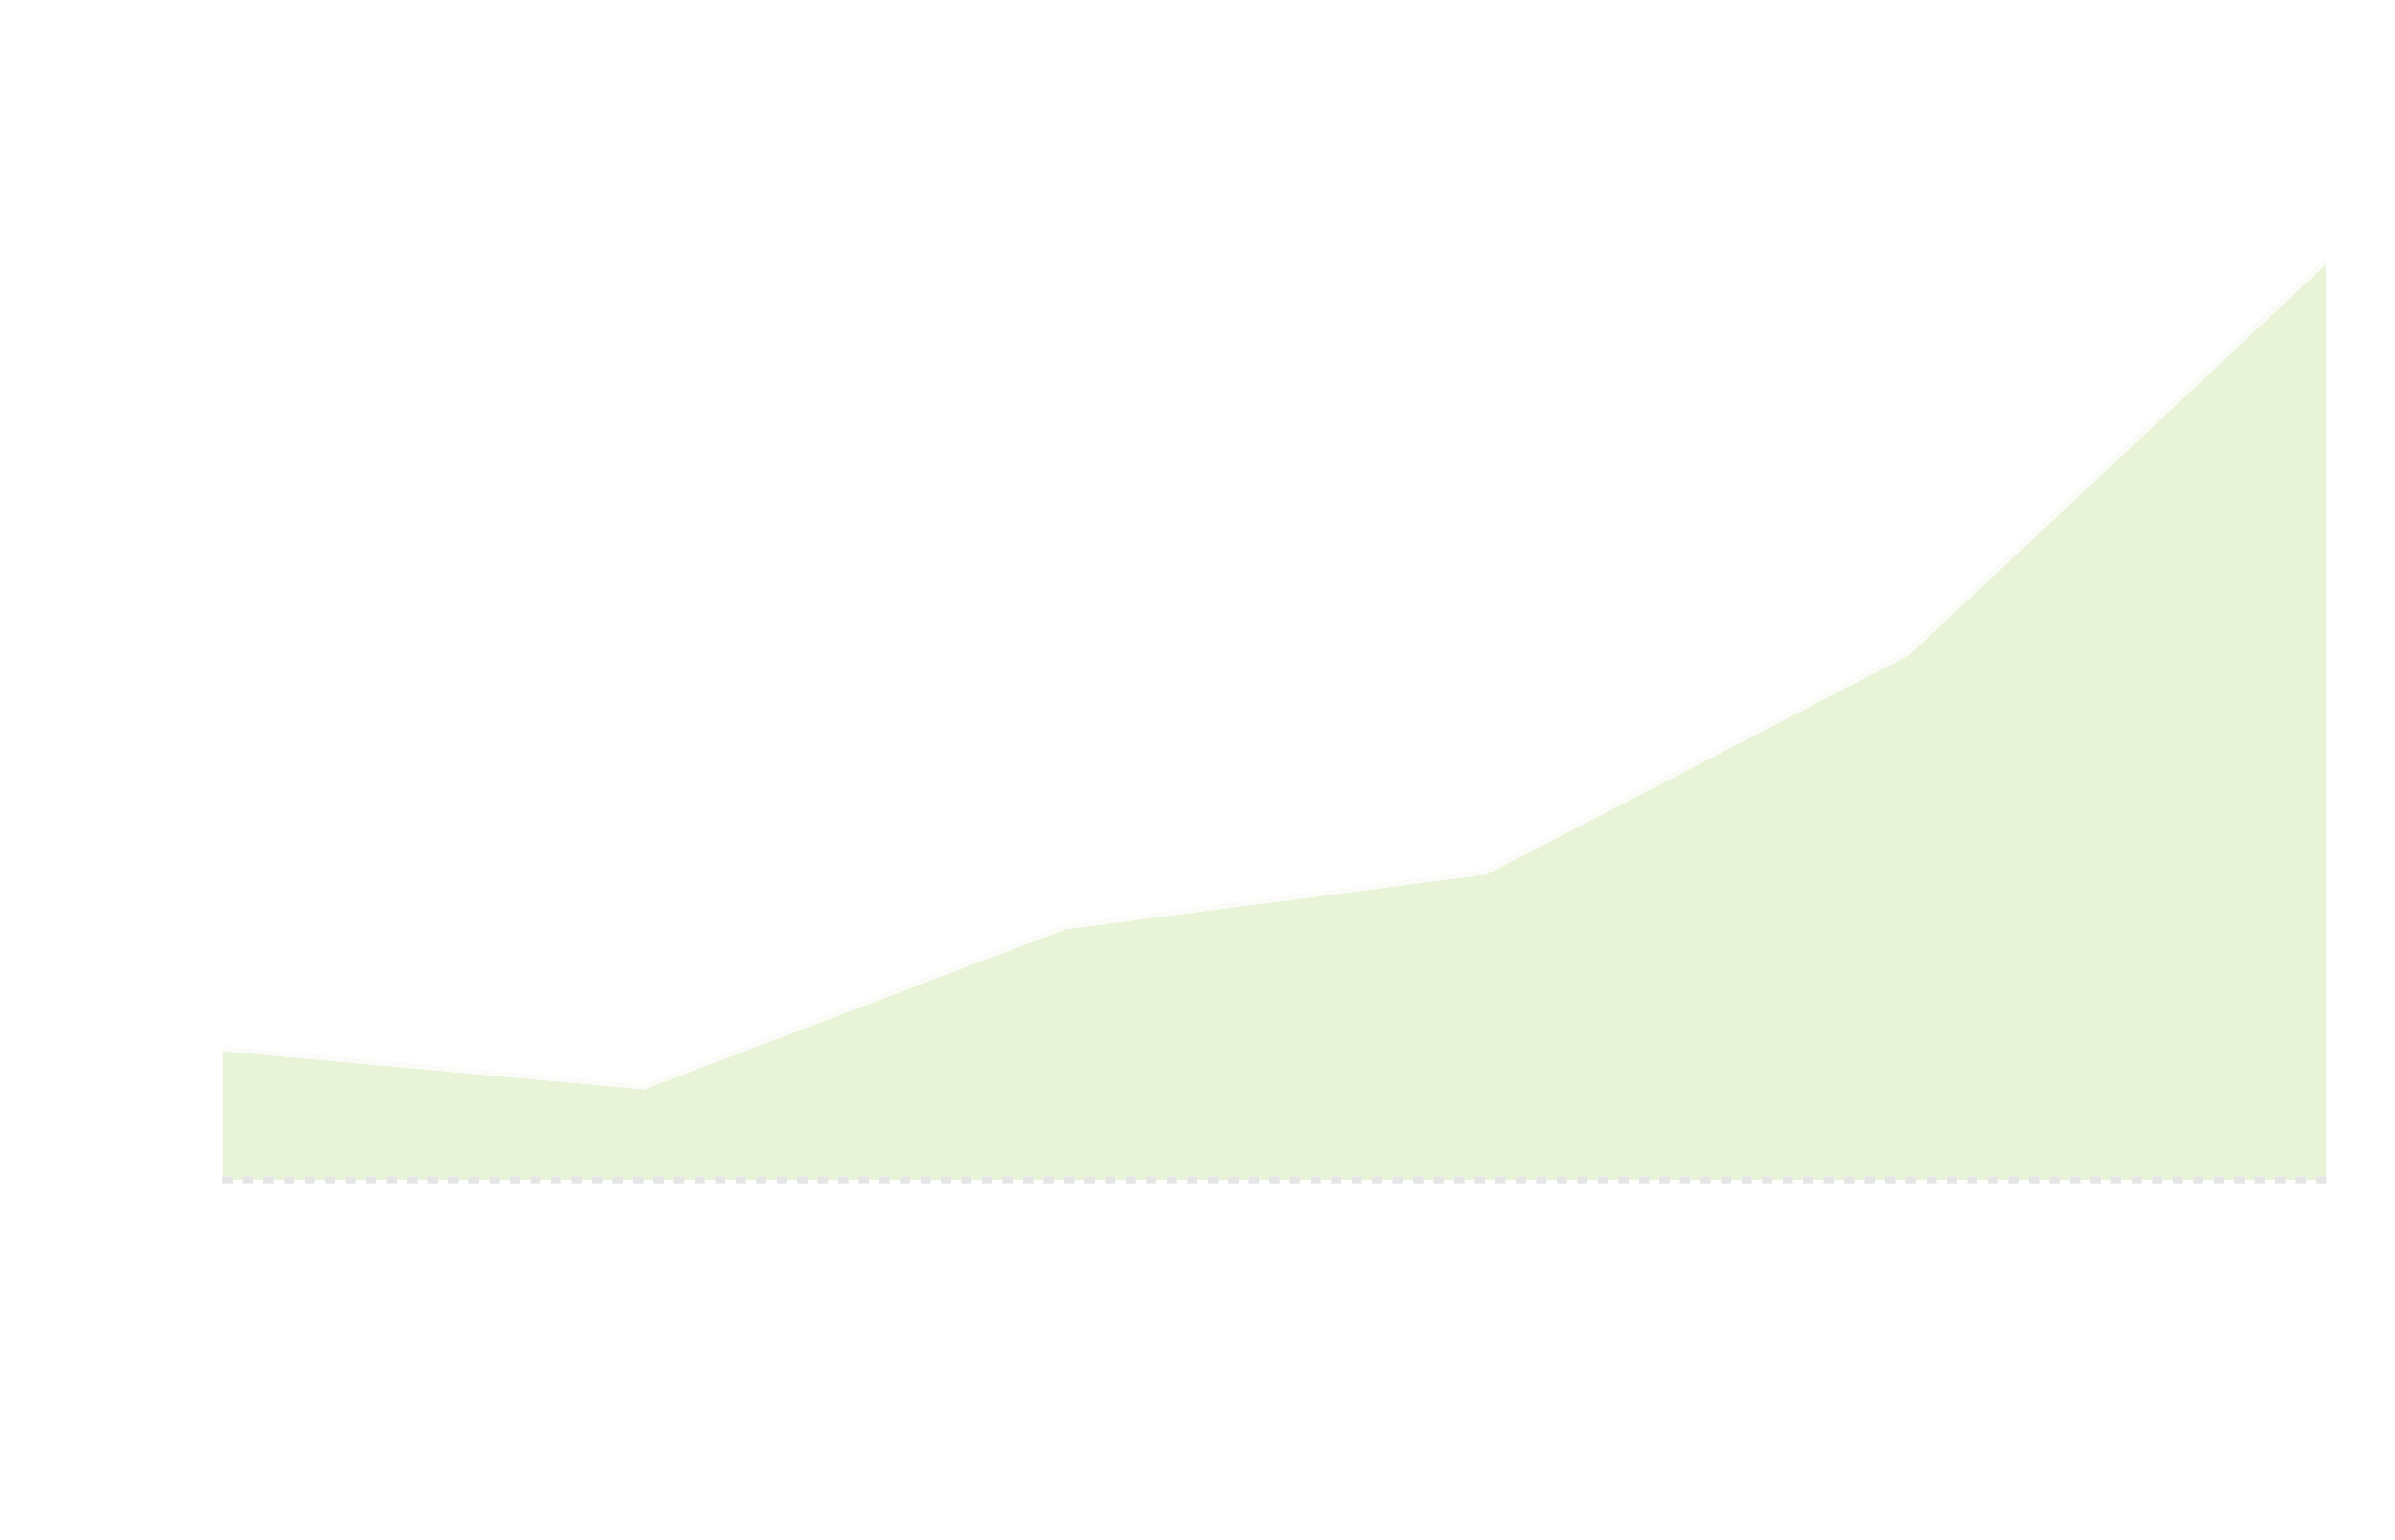
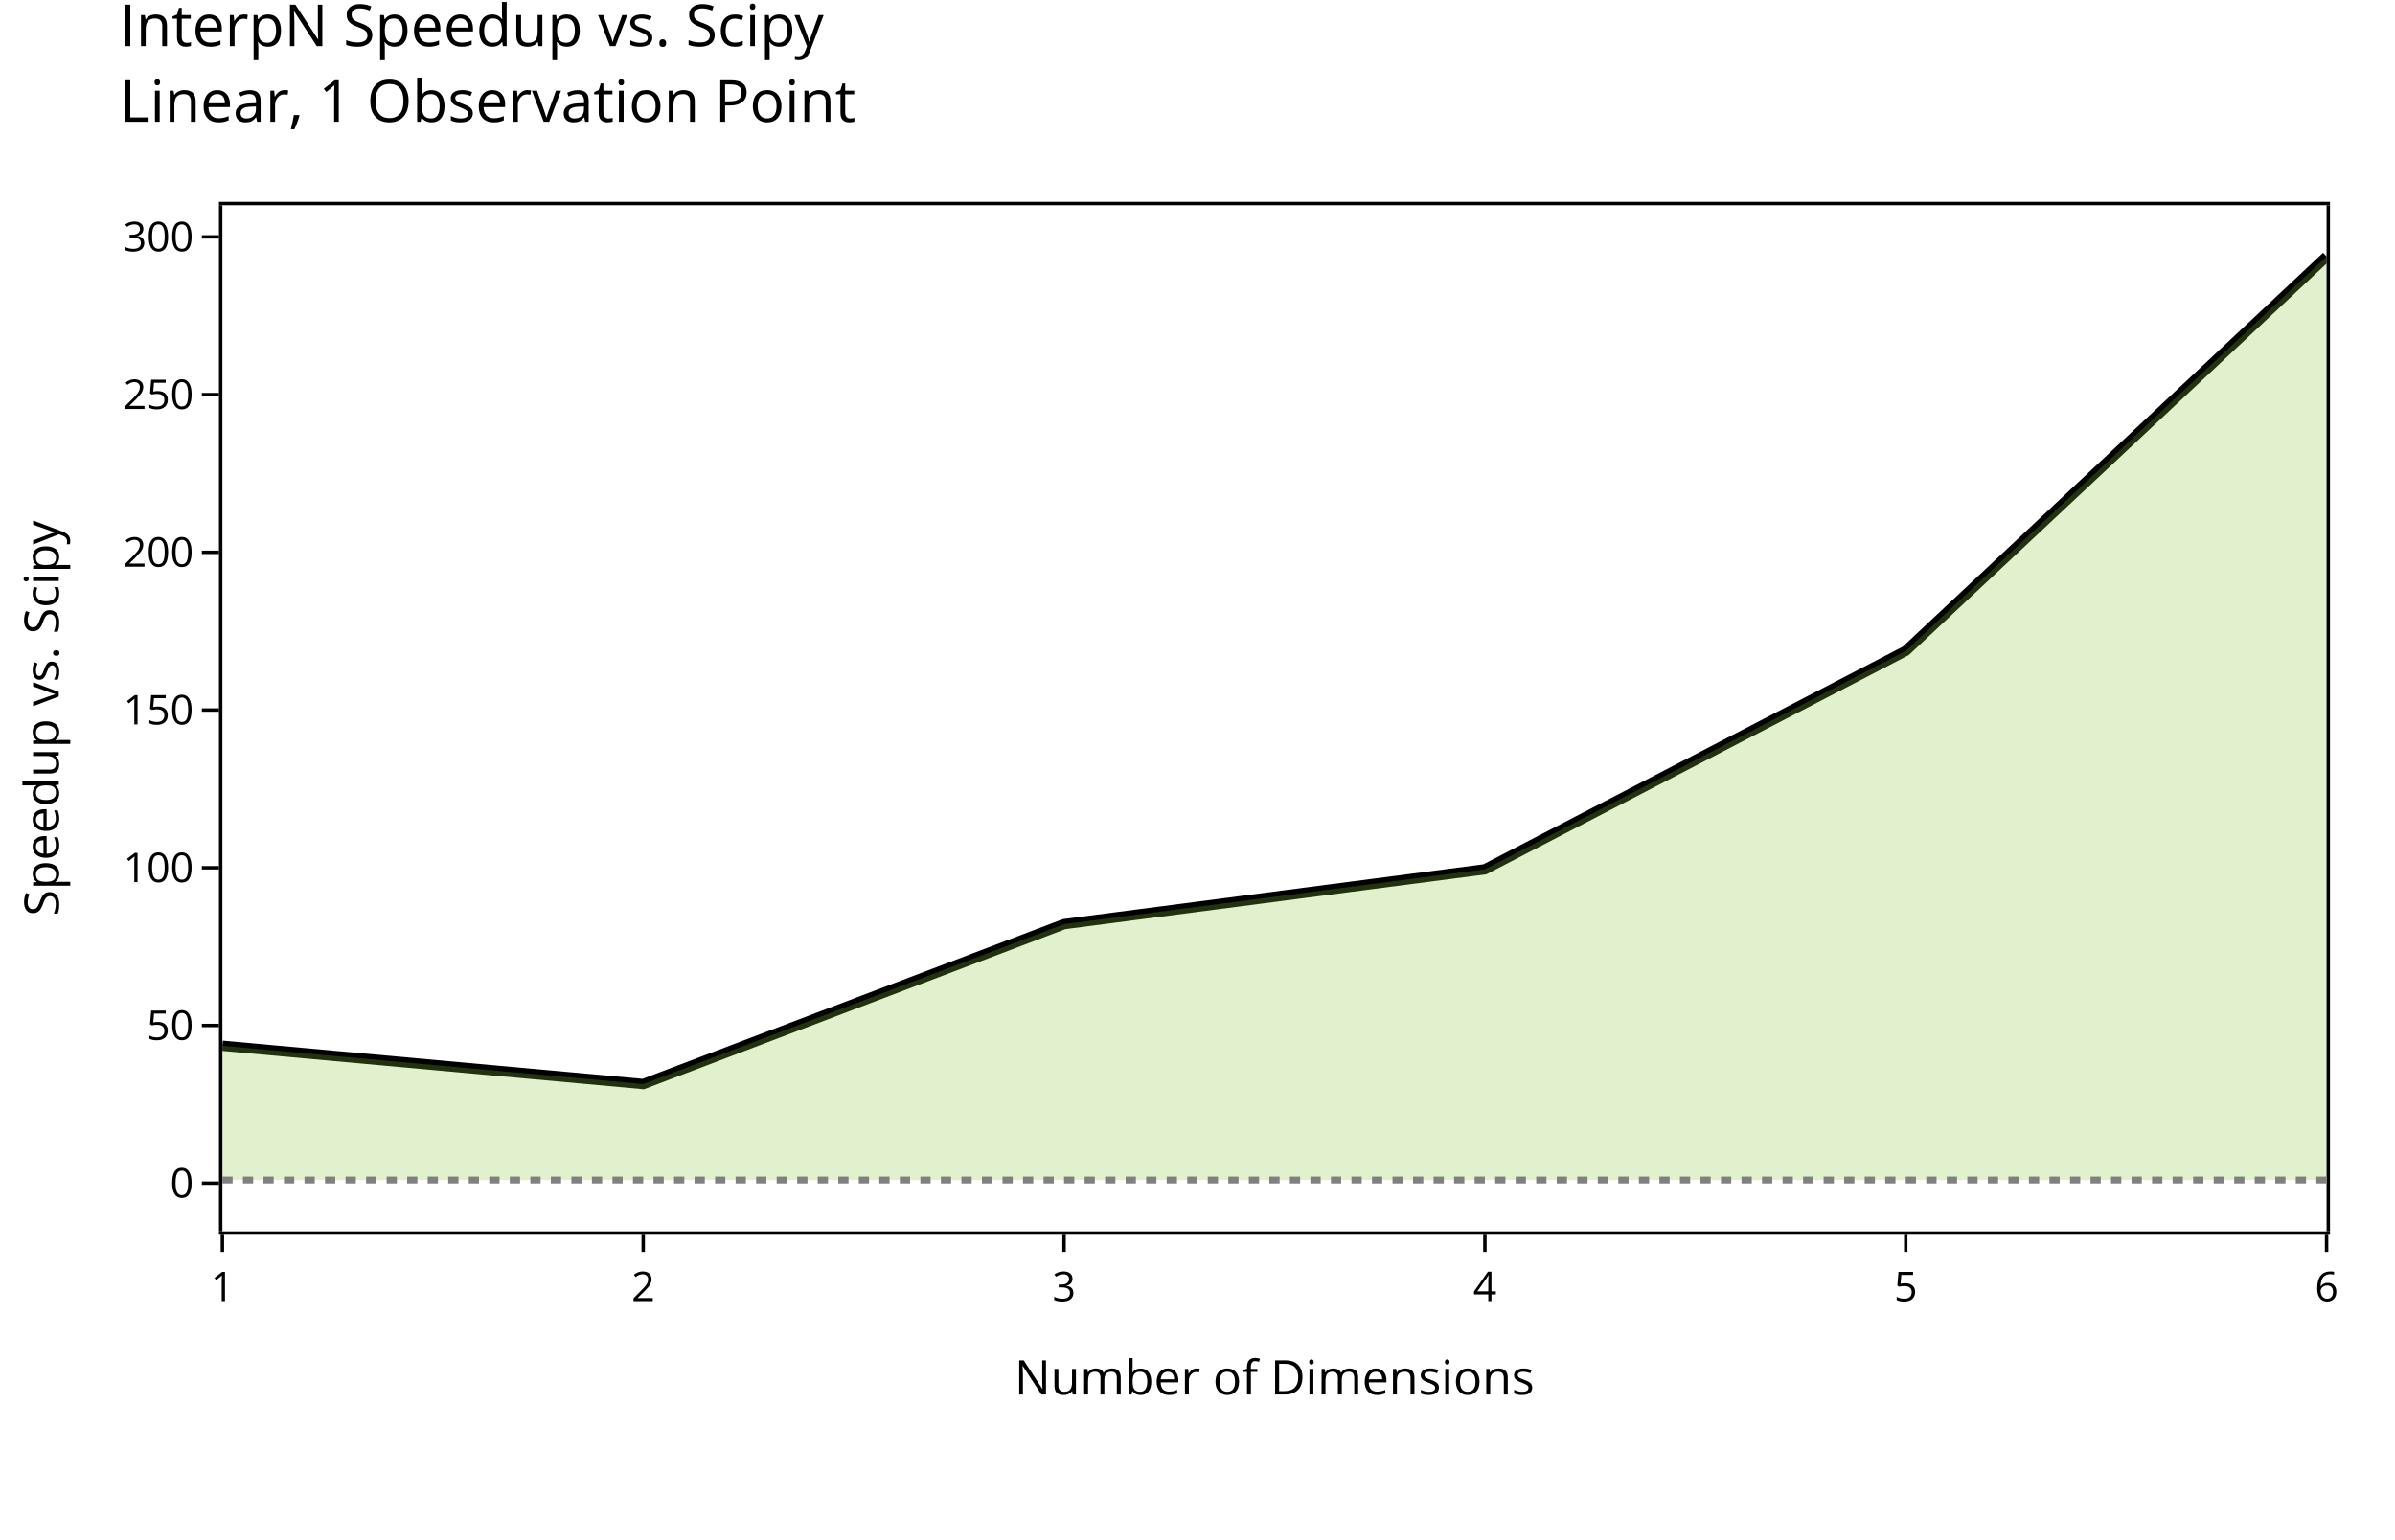
<svg xmlns="http://www.w3.org/2000/svg" class="main-svg" width="700" height="450" style="" viewBox="0 0 700 450">
-   <defs>
-     <style type="text/css">
-           svg { filter: invert(100%) hue-rotate(180deg); background-color: transparent !important; }
-           image { filter: invert(100%) hue-rotate(180deg) saturate(1.25); }
-       </style>
-   </defs>
  <rect x="0" y="0" width="700" height="450" style="fill: rgb(0, 0, 0); fill-opacity: 0;" />
  <defs id="defs-2abfad">
    <g class="clips">
      <clipPath id="clip2abfadxyplot" class="plotclip">
        <rect width="615" height="300" />
      </clipPath>
      <clipPath class="axesclip" id="clip2abfadx">
        <rect x="65" y="0" width="615" height="450" />
      </clipPath>
      <clipPath class="axesclip" id="clip2abfady">
        <rect x="0" y="60" width="700" height="300" />
      </clipPath>
      <clipPath class="axesclip" id="clip2abfadxy">
        <rect x="65" y="60" width="615" height="300" />
      </clipPath>
    </g>
    <g class="gradients" />
    <g class="patterns" />
  </defs>
  <g class="bglayer">
    <rect class="bg" x="65" y="60" width="615" height="300" style="fill: rgb(0, 0, 0); fill-opacity: 0; stroke-width: 0;" />
  </g>
  <g class="layer-below">
    <g class="imagelayer" />
    <g class="shapelayer" />
  </g>
  <g class="cartesianlayer">
    <g class="subplot xy">
      <g class="layer-subplot">
        <g class="shapelayer" />
        <g class="imagelayer" />
      </g>
      <g class="minor-gridlayer">
        <g class="x" />
        <g class="y" />
      </g>
      <g class="gridlayer">
        <g class="x" />
        <g class="y" />
      </g>
      <g class="zerolinelayer" />
      <g class="layer-between">
        <g class="shapelayer" />
        <g class="imagelayer" />
      </g>
      <path class="xlines-below" />
      <path class="ylines-below" />
      <g class="overlines-below" />
      <g class="xaxislayer-below" />
      <g class="yaxislayer-below" />
      <g class="overaxes-below" />
      <g class="overplot">
        <g class="xy" transform="translate(65,60)" clip-path="url(#clip2abfadxyplot)">
          <g class="scatterlayer mlayer">
            <g class="trace scatter traceb41dc0" style="stroke-miterlimit: 2; opacity: 1;">
              <g class="fills" />
              <g class="errorbars" />
              <g class="lines">
                <path class="js-line" d="M0,245.74L123,256.93L246,210.18L369,194.15L492,130.3L615,15" style="vector-effect: none; fill: none; stroke: rgb(0, 0, 0); stroke-opacity: 1; stroke-width: 3px; opacity: 1;" />
              </g>
              <g class="points" />
              <g class="text" />
            </g>
            <g class="trace scatter trace520ff2" style="stroke-miterlimit: 2; opacity: 1;">
              <g class="fills">
                <g>
                  <path class="js-fill" d="M0,245.74L123,256.93L246,210.18L369,194.15L492,130.3L615,15L615,285L0,285Z" style="fill: rgb(139, 196, 59); fill-opacity: 0.25; stroke-width: 0;" />
                </g>
              </g>
              <g class="errorbars" />
              <g class="lines">
                <path class="js-line" d="M0,245.74L123,256.93L246,210.18L369,194.15L492,130.3L615,15L615,285L0,285" style="vector-effect: none; fill: none; stroke: rgb(239, 85, 59); stroke-opacity: 1; stroke-width: 0px; opacity: 1;" />
              </g>
              <g class="points" />
              <g class="text" />
            </g>
          </g>
        </g>
      </g>
      <path class="xlines-above crisp" d="M64,360.5H681M64,59.5H681" style="fill: none; stroke-width: 1px; stroke: rgb(0, 0, 0); stroke-opacity: 1;" />
      <path class="ylines-above crisp" d="M64.5,60V360M680.5,60V360" style="fill: none; stroke-width: 1px; stroke: rgb(0, 0, 0); stroke-opacity: 1;" />
      <g class="overlines-above" />
      <g class="xaxislayer-above">
        <path class="xtick ticks crisp" d="M0,361v5" transform="translate(65,0)" style="stroke: rgb(0, 0, 0); stroke-opacity: 1; stroke-width: 1px;" />
        <path class="xtick ticks crisp" d="M0,361v5" transform="translate(188,0)" style="stroke: rgb(0, 0, 0); stroke-opacity: 1; stroke-width: 1px;" />
        <path class="xtick ticks crisp" d="M0,361v5" transform="translate(311,0)" style="stroke: rgb(0, 0, 0); stroke-opacity: 1; stroke-width: 1px;" />
        <path class="xtick ticks crisp" d="M0,361v5" transform="translate(434,0)" style="stroke: rgb(0, 0, 0); stroke-opacity: 1; stroke-width: 1px;" />
        <path class="xtick ticks crisp" d="M0,361v5" transform="translate(557,0)" style="stroke: rgb(0, 0, 0); stroke-opacity: 1; stroke-width: 1px;" />
        <path class="xtick ticks crisp" d="M0,361v5" transform="translate(680,0)" style="stroke: rgb(0, 0, 0); stroke-opacity: 1; stroke-width: 1px;" />
        <g class="xtick">
          <text text-anchor="middle" x="0" y="380.4" transform="translate(65,0)" style="font-family: 'Open Sans', verdana, arial, sans-serif; font-size: 12px; fill: rgb(0, 0, 0); fill-opacity: 1; white-space: pre; opacity: 1;">1</text>
        </g>
        <g class="xtick">
          <text text-anchor="middle" x="0" y="380.4" style="font-family: 'Open Sans', verdana, arial, sans-serif; font-size: 12px; fill: rgb(0, 0, 0); fill-opacity: 1; white-space: pre; opacity: 1;" transform="translate(188,0)">2</text>
        </g>
        <g class="xtick">
          <text text-anchor="middle" x="0" y="380.4" style="font-family: 'Open Sans', verdana, arial, sans-serif; font-size: 12px; fill: rgb(0, 0, 0); fill-opacity: 1; white-space: pre; opacity: 1;" transform="translate(311,0)">3</text>
        </g>
        <g class="xtick">
          <text text-anchor="middle" x="0" y="380.4" style="font-family: 'Open Sans', verdana, arial, sans-serif; font-size: 12px; fill: rgb(0, 0, 0); fill-opacity: 1; white-space: pre; opacity: 1;" transform="translate(434,0)">4</text>
        </g>
        <g class="xtick">
          <text text-anchor="middle" x="0" y="380.4" style="font-family: 'Open Sans', verdana, arial, sans-serif; font-size: 12px; fill: rgb(0, 0, 0); fill-opacity: 1; white-space: pre; opacity: 1;" transform="translate(557,0)">5</text>
        </g>
        <g class="xtick">
          <text text-anchor="middle" x="0" y="380.4" style="font-family: 'Open Sans', verdana, arial, sans-serif; font-size: 12px; fill: rgb(0, 0, 0); fill-opacity: 1; white-space: pre; opacity: 1;" transform="translate(680,0)">6</text>
        </g>
      </g>
      <g class="yaxislayer-above">
        <path class="ytick ticks crisp" d="M64,0h-5" transform="translate(0,345.92)" style="stroke: rgb(0, 0, 0); stroke-opacity: 1; stroke-width: 1px;" />
        <path class="ytick ticks crisp" d="M64,0h-5" transform="translate(0,299.81)" style="stroke: rgb(0, 0, 0); stroke-opacity: 1; stroke-width: 1px;" />
        <path class="ytick ticks crisp" d="M64,0h-5" transform="translate(0,253.7)" style="stroke: rgb(0, 0, 0); stroke-opacity: 1; stroke-width: 1px;" />
        <path class="ytick ticks crisp" d="M64,0h-5" transform="translate(0,207.59)" style="stroke: rgb(0, 0, 0); stroke-opacity: 1; stroke-width: 1px;" />
        <path class="ytick ticks crisp" d="M64,0h-5" transform="translate(0,161.48)" style="stroke: rgb(0, 0, 0); stroke-opacity: 1; stroke-width: 1px;" />
        <path class="ytick ticks crisp" d="M64,0h-5" transform="translate(0,115.37)" style="stroke: rgb(0, 0, 0); stroke-opacity: 1; stroke-width: 1px;" />
        <path class="ytick ticks crisp" d="M64,0h-5" transform="translate(0,69.26)" style="stroke: rgb(0, 0, 0); stroke-opacity: 1; stroke-width: 1px;" />
        <g class="ytick">
          <text text-anchor="end" x="56.6" y="4.2" transform="translate(0,345.92)" style="font-family: 'Open Sans', verdana, arial, sans-serif; font-size: 12px; fill: rgb(0, 0, 0); fill-opacity: 1; white-space: pre; opacity: 1;">0</text>
        </g>
        <g class="ytick">
          <text text-anchor="end" x="56.6" y="4.2" style="font-family: 'Open Sans', verdana, arial, sans-serif; font-size: 12px; fill: rgb(0, 0, 0); fill-opacity: 1; white-space: pre; opacity: 1;" transform="translate(0,299.81)">50</text>
        </g>
        <g class="ytick">
          <text text-anchor="end" x="56.6" y="4.2" style="font-family: 'Open Sans', verdana, arial, sans-serif; font-size: 12px; fill: rgb(0, 0, 0); fill-opacity: 1; white-space: pre; opacity: 1;" transform="translate(0,253.7)">100</text>
        </g>
        <g class="ytick">
          <text text-anchor="end" x="56.6" y="4.2" style="font-family: 'Open Sans', verdana, arial, sans-serif; font-size: 12px; fill: rgb(0, 0, 0); fill-opacity: 1; white-space: pre; opacity: 1;" transform="translate(0,207.59)">150</text>
        </g>
        <g class="ytick">
          <text text-anchor="end" x="56.6" y="4.2" style="font-family: 'Open Sans', verdana, arial, sans-serif; font-size: 12px; fill: rgb(0, 0, 0); fill-opacity: 1; white-space: pre; opacity: 1;" transform="translate(0,161.48)">200</text>
        </g>
        <g class="ytick">
          <text text-anchor="end" x="56.6" y="4.2" style="font-family: 'Open Sans', verdana, arial, sans-serif; font-size: 12px; fill: rgb(0, 0, 0); fill-opacity: 1; white-space: pre; opacity: 1;" transform="translate(0,115.37)">250</text>
        </g>
        <g class="ytick">
          <text text-anchor="end" x="56.6" y="4.2" style="font-family: 'Open Sans', verdana, arial, sans-serif; font-size: 12px; fill: rgb(0, 0, 0); fill-opacity: 1; white-space: pre; opacity: 1;" transform="translate(0,69.26)">300</text>
        </g>
      </g>
      <g class="overaxes-above" />
    </g>
  </g>
  <g class="polarlayer" />
  <g class="smithlayer" />
  <g class="ternarylayer" />
  <g class="geolayer" />
  <g class="funnelarealayer" />
  <g class="pielayer" />
  <g class="iciclelayer" />
  <g class="treemaplayer" />
  <g class="sunburstlayer" />
  <g class="glimages" />
  <defs id="topdefs-2abfad">
    <g class="clips" />
  </defs>
  <g class="layer-above">
    <g class="imagelayer" />
    <g class="shapelayer">
      <g class="shape-group" data-index="0" clip-path="url(#clip2abfady)">
        <path data-index="0" fill-rule="evenodd" d="M65,345L680,345" style="opacity: 1; stroke: rgb(128, 128, 128); stroke-opacity: 1; fill: rgb(0, 0, 0); fill-opacity: 0; stroke-dasharray: 3px, 3px; stroke-width: 2px;" />
      </g>
    </g>
  </g>
  <g class="infolayer">
    <g class="g-gtitle">
      <text class="gtitle" x="35" y="13.5" text-anchor="start" dy="0.7em" style="opacity: 1; font-family: 'Open Sans', verdana, arial, sans-serif; font-size: 17px; fill: rgb(0, 0, 0); fill-opacity: 1; white-space: pre;">
        <tspan class="line" dy="0em" x="35" y="13.5">InterpN Speedup vs. Scipy</tspan>
        <tspan class="line" dy="1.3em" x="35" y="13.5">Linear, 1 Observation Point</tspan>
      </text>
    </g>
    <g class="g-xtitle">
      <text class="xtitle" x="372.5" y="407.706" text-anchor="middle" style="opacity: 1; font-family: 'Open Sans', verdana, arial, sans-serif; font-size: 14px; fill: rgb(0, 0, 0); fill-opacity: 1; white-space: pre;">Number of Dimensions</text>
    </g>
    <g class="g-ytitle">
      <text class="ytitle" transform="rotate(-90,17.17813,210)" x="17.178" y="210" text-anchor="middle" style="opacity: 1; font-family: 'Open Sans', verdana, arial, sans-serif; font-size: 14px; fill: rgb(0, 0, 0); fill-opacity: 1; white-space: pre;">Speedup vs. Scipy</text>
    </g>
  </g>
</svg>
